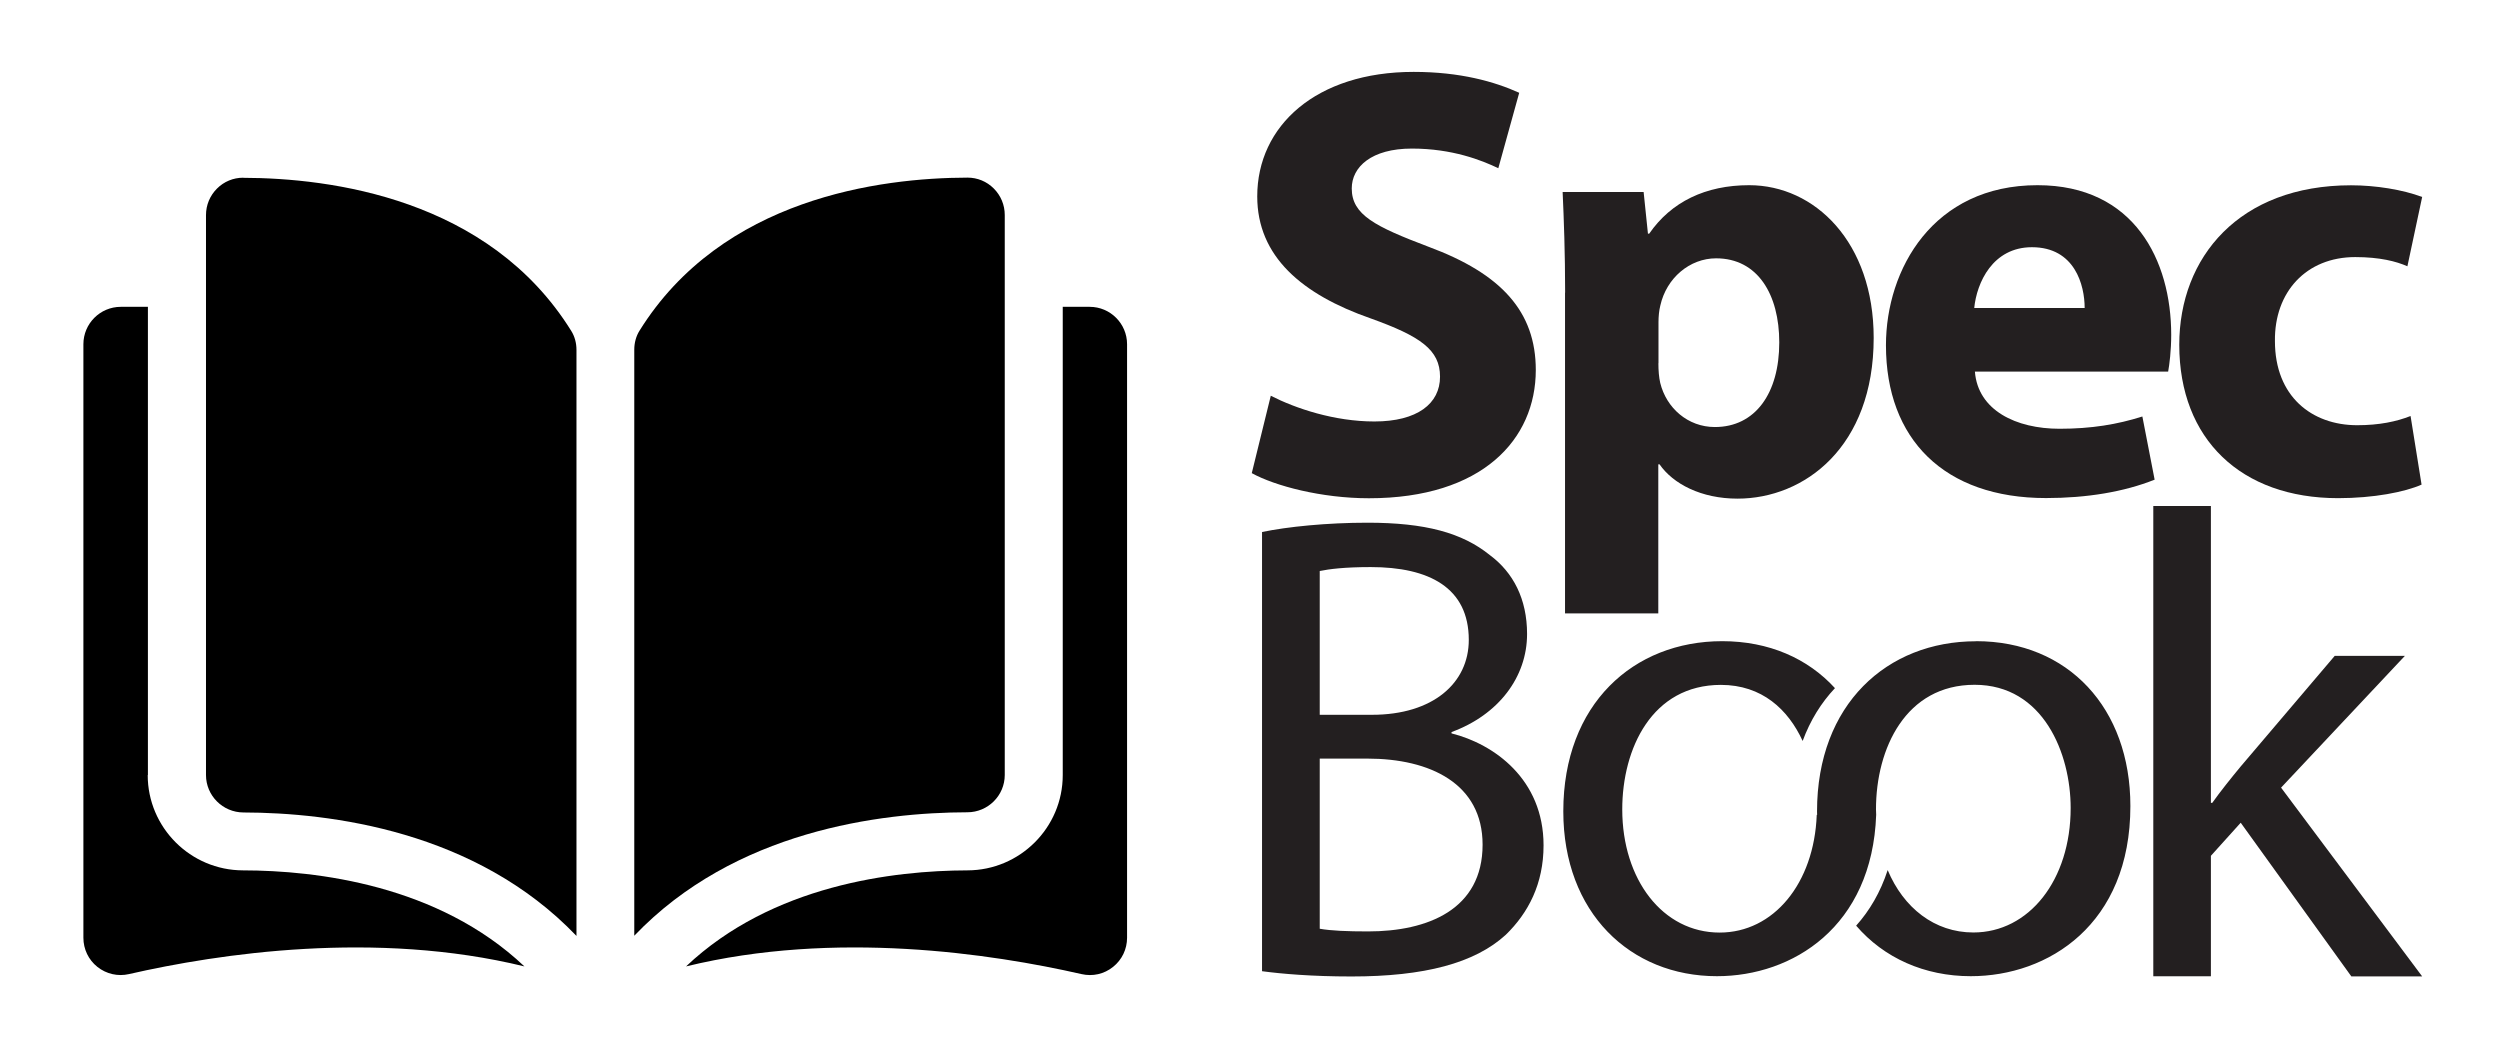
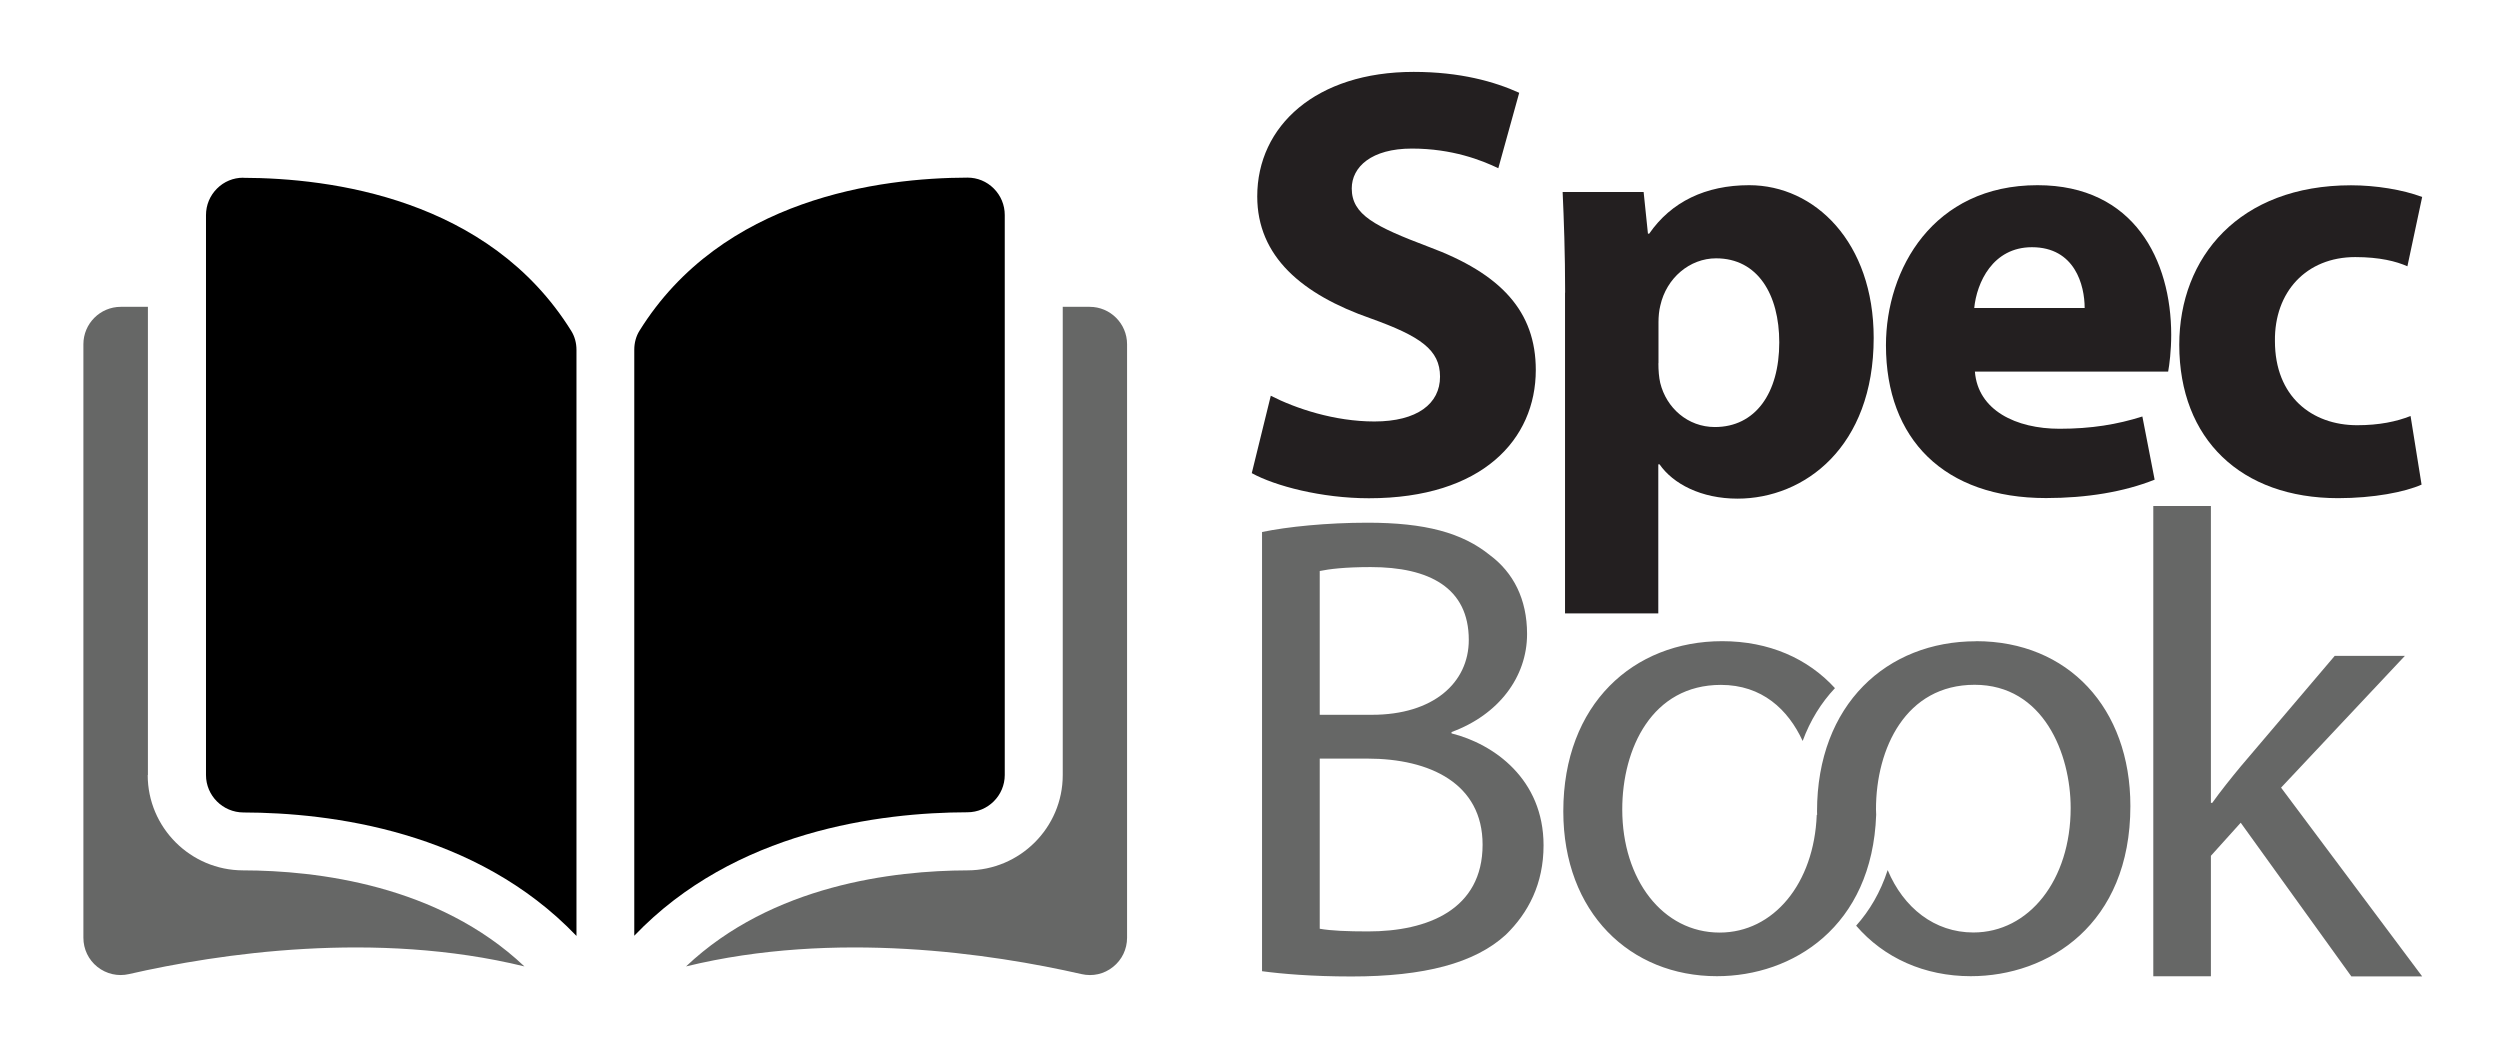
<svg xmlns="http://www.w3.org/2000/svg" id="Layer_1" version="1.1" viewBox="0 0 260.81 110.54">
  <defs>
    <style>
      .st0 {
        fill: none;
      }

      .st1 {
        fill: #231f20;
      }
+ 
+       .st2 {
+         fill: #666766;
+       }
    </style>
  </defs>
  <g>
    <rect class="st0" x="128.02" y="5.89" width="297.69" height="245.38" />
    <path class="st1" d="M132.56,41.28c2.62,1.34,6.66,2.69,10.82,2.69,4.48,0,6.85-1.86,6.85-4.67s-2.05-4.22-7.23-6.08c-7.17-2.5-11.84-6.46-11.84-12.73,0-7.36,6.14-12.99,16.32-12.99,4.86,0,8.45,1.02,11.01,2.18l-2.18,7.87c-1.73-.83-4.8-2.05-9.02-2.05s-6.27,1.92-6.27,4.16c0,2.75,2.43,3.97,8,6.08,7.62,2.82,11.2,6.78,11.2,12.86,0,7.23-5.57,13.38-17.41,13.38-4.93,0-9.79-1.28-12.22-2.62l1.98-8.06Z" />
    <path class="st1" d="M163.28,30.53c0-4.1-.13-7.62-.26-10.5h8.45l.45,4.35h.13c2.3-3.33,5.89-5.06,10.43-5.06,6.85,0,12.99,5.95,12.99,15.93,0,11.39-7.23,16.77-14.21,16.77-3.78,0-6.72-1.54-8.13-3.58h-.13v15.55h-9.73V30.53ZM173.01,37.89c0,.77.06,1.47.19,2.05.64,2.62,2.88,4.61,5.7,4.61,4.22,0,6.72-3.52,6.72-8.83,0-4.99-2.24-8.77-6.59-8.77-2.75,0-5.18,2.05-5.82,4.93-.13.51-.19,1.15-.19,1.73v4.29Z" />
    <path class="st1" d="M206.03,38.78c.32,4.03,4.29,5.95,8.83,5.95,3.33,0,6.02-.45,8.64-1.28l1.28,6.59c-3.2,1.28-7.1,1.92-11.33,1.92-10.62,0-16.7-6.14-16.7-15.94,0-7.94,4.93-16.7,15.81-16.7,10.11,0,13.95,7.87,13.95,15.61,0,1.66-.19,3.14-.32,3.84h-20.16ZM217.48,32.13c0-2.37-1.02-6.34-5.5-6.34-4.1,0-5.76,3.71-6.02,6.34h11.52Z" />
    <path class="st1" d="M252.62,50.56c-1.73.77-4.99,1.41-8.7,1.41-10.11,0-16.57-6.14-16.57-16,0-9.15,6.27-16.64,17.92-16.64,2.56,0,5.38.45,7.42,1.22l-1.54,7.23c-1.15-.51-2.88-.96-5.44-.96-5.12,0-8.45,3.65-8.38,8.77,0,5.76,3.84,8.77,8.58,8.77,2.3,0,4.1-.38,5.57-.96l1.15,7.17Z" />
  </g>
+   <path d="M25.37,18.54h0c-1.03,0-2,.4-2.73,1.13-.74.74-1.15,1.72-1.15,2.77v58.42c0,2.14,1.75,3.89,3.9,3.9,9.07.02,24.26,1.91,34.75,12.88v-61.14c0-.73-.19-1.41-.54-1.97-8.6-13.85-25.14-15.96-34.23-15.98Z" />
+   <path d="M104.82,80.86V22.43c0-1.05-.41-2.03-1.15-2.77-.73-.73-1.7-1.13-2.73-1.13h0c-9.09.02-25.62,2.13-34.23,15.98-.35.56-.54,1.25-.54,1.97v61.14c10.48-10.97,25.68-12.86,34.75-12.88,2.15,0,3.9-1.75,3.9-3.89Z" />
+   <path class="st2" d="M113.7,32.01h-2.83v48.85c0,5.47-4.46,9.93-9.94,9.94-7.69.02-20.38,1.52-29.36,10.02,15.54-3.8,31.91-1.33,41.25.8,1.17.27,2.37,0,3.3-.75.93-.74,1.46-1.85,1.46-3.04v-61.92c0-2.15-1.75-3.9-3.9-3.9Z" />
+   <path class="st2" d="M15.43,80.86v-48.85h-2.83c-2.15,0-3.9,1.75-3.9,3.9v61.92c0,1.19.53,2.3,1.46,3.04.93.74,2.14,1.02,3.3.75,9.33-2.13,25.71-4.6,41.25-.8-8.98-8.5-21.67-10.01-29.36-10.02-5.48-.01-9.94-4.47-9.94-9.94Z" />
  <g>
-     <path d="M25.37,18.54h0c-1.03,0-2,.4-2.73,1.13-.74.74-1.15,1.72-1.15,2.77v58.42c0,2.14,1.75,3.89,3.9,3.9,9.07.02,24.26,1.91,34.75,12.88v-61.14c0-.73-.19-1.41-.54-1.97-8.6-13.85-25.14-15.96-34.23-15.98Z" />
-     <path d="M104.82,80.86V22.43c0-1.05-.41-2.03-1.15-2.77-.73-.73-1.7-1.13-2.73-1.13h0c-9.09.02-25.62,2.13-34.23,15.98-.35.56-.54,1.25-.54,1.97v61.14c10.48-10.97,25.68-12.86,34.75-12.88,2.15,0,3.9-1.75,3.9-3.89Z" />
-     <path d="M113.7,32.01h-2.83v48.85c0,5.47-4.46,9.93-9.94,9.94-7.69.02-20.38,1.52-29.36,10.02,15.54-3.8,31.91-1.33,41.25.8,1.17.27,2.37,0,3.3-.75.93-.74,1.46-1.85,1.46-3.04v-61.92c0-2.15-1.75-3.9-3.9-3.9Z" />
-     <path d="M15.43,80.86v-48.85h-2.83c-2.15,0-3.9,1.75-3.9,3.9v61.92c0,1.19.53,2.3,1.46,3.04.93.74,2.14,1.02,3.3.75,9.33-2.13,25.71-4.6,41.25-.8-8.98-8.5-21.67-10.01-29.36-10.02-5.48-.01-9.94-4.47-9.94-9.94Z" />
-   </g>
-   <g>
-     <path class="st1" d="M131.67,55.5c2.63-.55,6.77-.97,10.99-.97,6.01,0,9.88,1.04,12.78,3.39,2.42,1.8,3.87,4.56,3.87,8.22,0,4.49-2.97,8.43-7.88,10.23v.14c4.42,1.11,9.6,4.77,9.6,11.68,0,4.01-1.59,7.05-3.94,9.33-3.25,2.97-8.5,4.35-16.1,4.35-4.15,0-7.32-.28-9.33-.55v-45.81ZM137.68,74.57h5.46c6.36,0,10.09-3.32,10.09-7.81,0-5.46-4.15-7.6-10.23-7.6-2.76,0-4.35.21-5.32.41v14.99ZM137.68,96.89c1.17.21,2.9.28,5.04.28,6.22,0,11.95-2.28,11.95-9.05,0-6.36-5.46-8.98-12.02-8.98h-4.97v17.76Z" />
-     <path class="st1" d="M206.14,66.9c-9.26,0-16.58,6.56-16.58,17.75,0,.12.01.24.01.36h-.04c-.27,7.16-4.51,12.28-10.13,12.28-5.94,0-10.16-5.53-10.16-12.85,0-6.36,3.11-12.99,10.29-12.99,4.29,0,7.02,2.57,8.53,5.85.79-2.15,1.94-3.99,3.37-5.51-2.83-3.1-6.89-4.9-11.76-4.9-9.26,0-16.58,6.56-16.58,17.75,0,10.57,6.98,17.2,16.03,17.2,7.88,0,16.19-5.14,16.61-16.84h0c0-.19-.02-.38-.02-.57,0-6.36,3.11-12.99,10.29-12.99s10.02,7.19,10.02,12.85c0,7.53-4.35,12.99-10.15,12.99-4.05,0-7.29-2.57-8.94-6.51-.75,2.31-1.89,4.24-3.29,5.8,2.9,3.37,7.13,5.27,11.96,5.27,8.08,0,16.65-5.39,16.65-17.75,0-10.22-6.49-17.2-16.1-17.2Z" />
-     <path class="st1" d="M230.65,83.76h.14c.83-1.17,2-2.63,2.97-3.8l9.81-11.54h7.32l-12.92,13.75,14.72,19.69h-7.39l-11.54-16.03-3.11,3.45v12.57h-6.01v-49.06h6.01v30.95Z" />
+     <path class="st2" d="M131.67,55.5c2.63-.55,6.77-.97,10.99-.97,6.01,0,9.88,1.04,12.78,3.39,2.42,1.8,3.87,4.56,3.87,8.22,0,4.49-2.97,8.43-7.88,10.23v.14c4.42,1.11,9.6,4.77,9.6,11.68,0,4.01-1.59,7.05-3.94,9.33-3.25,2.97-8.5,4.35-16.1,4.35-4.15,0-7.32-.28-9.33-.55v-45.81ZM137.68,74.57h5.46c6.36,0,10.09-3.32,10.09-7.81,0-5.46-4.15-7.6-10.23-7.6-2.76,0-4.35.21-5.32.41v14.99ZM137.68,96.89c1.17.21,2.9.28,5.04.28,6.22,0,11.95-2.28,11.95-9.05,0-6.36-5.46-8.98-12.02-8.98h-4.97v17.76Z" />
+     <path class="st2" d="M206.14,66.9c-9.26,0-16.58,6.56-16.58,17.75,0,.12.01.24.01.36h-.04c-.27,7.16-4.51,12.28-10.13,12.28-5.94,0-10.16-5.53-10.16-12.85,0-6.36,3.11-12.99,10.29-12.99,4.29,0,7.02,2.57,8.53,5.85.79-2.15,1.94-3.99,3.37-5.51-2.83-3.1-6.89-4.9-11.76-4.9-9.26,0-16.58,6.56-16.58,17.75,0,10.57,6.98,17.2,16.03,17.2,7.88,0,16.19-5.14,16.61-16.84h0c0-.19-.02-.38-.02-.57,0-6.36,3.11-12.99,10.29-12.99s10.02,7.19,10.02,12.85c0,7.53-4.35,12.99-10.15,12.99-4.05,0-7.29-2.57-8.94-6.51-.75,2.31-1.89,4.24-3.29,5.8,2.9,3.37,7.13,5.27,11.96,5.27,8.08,0,16.65-5.39,16.65-17.75,0-10.22-6.49-17.2-16.1-17.2Z" />
+     <path class="st2" d="M230.65,83.76h.14c.83-1.17,2-2.63,2.97-3.8l9.81-11.54h7.32l-12.92,13.75,14.72,19.69h-7.39l-11.54-16.03-3.11,3.45v12.57h-6.01v-49.06h6.01v30.95Z" />
  </g>
</svg>
